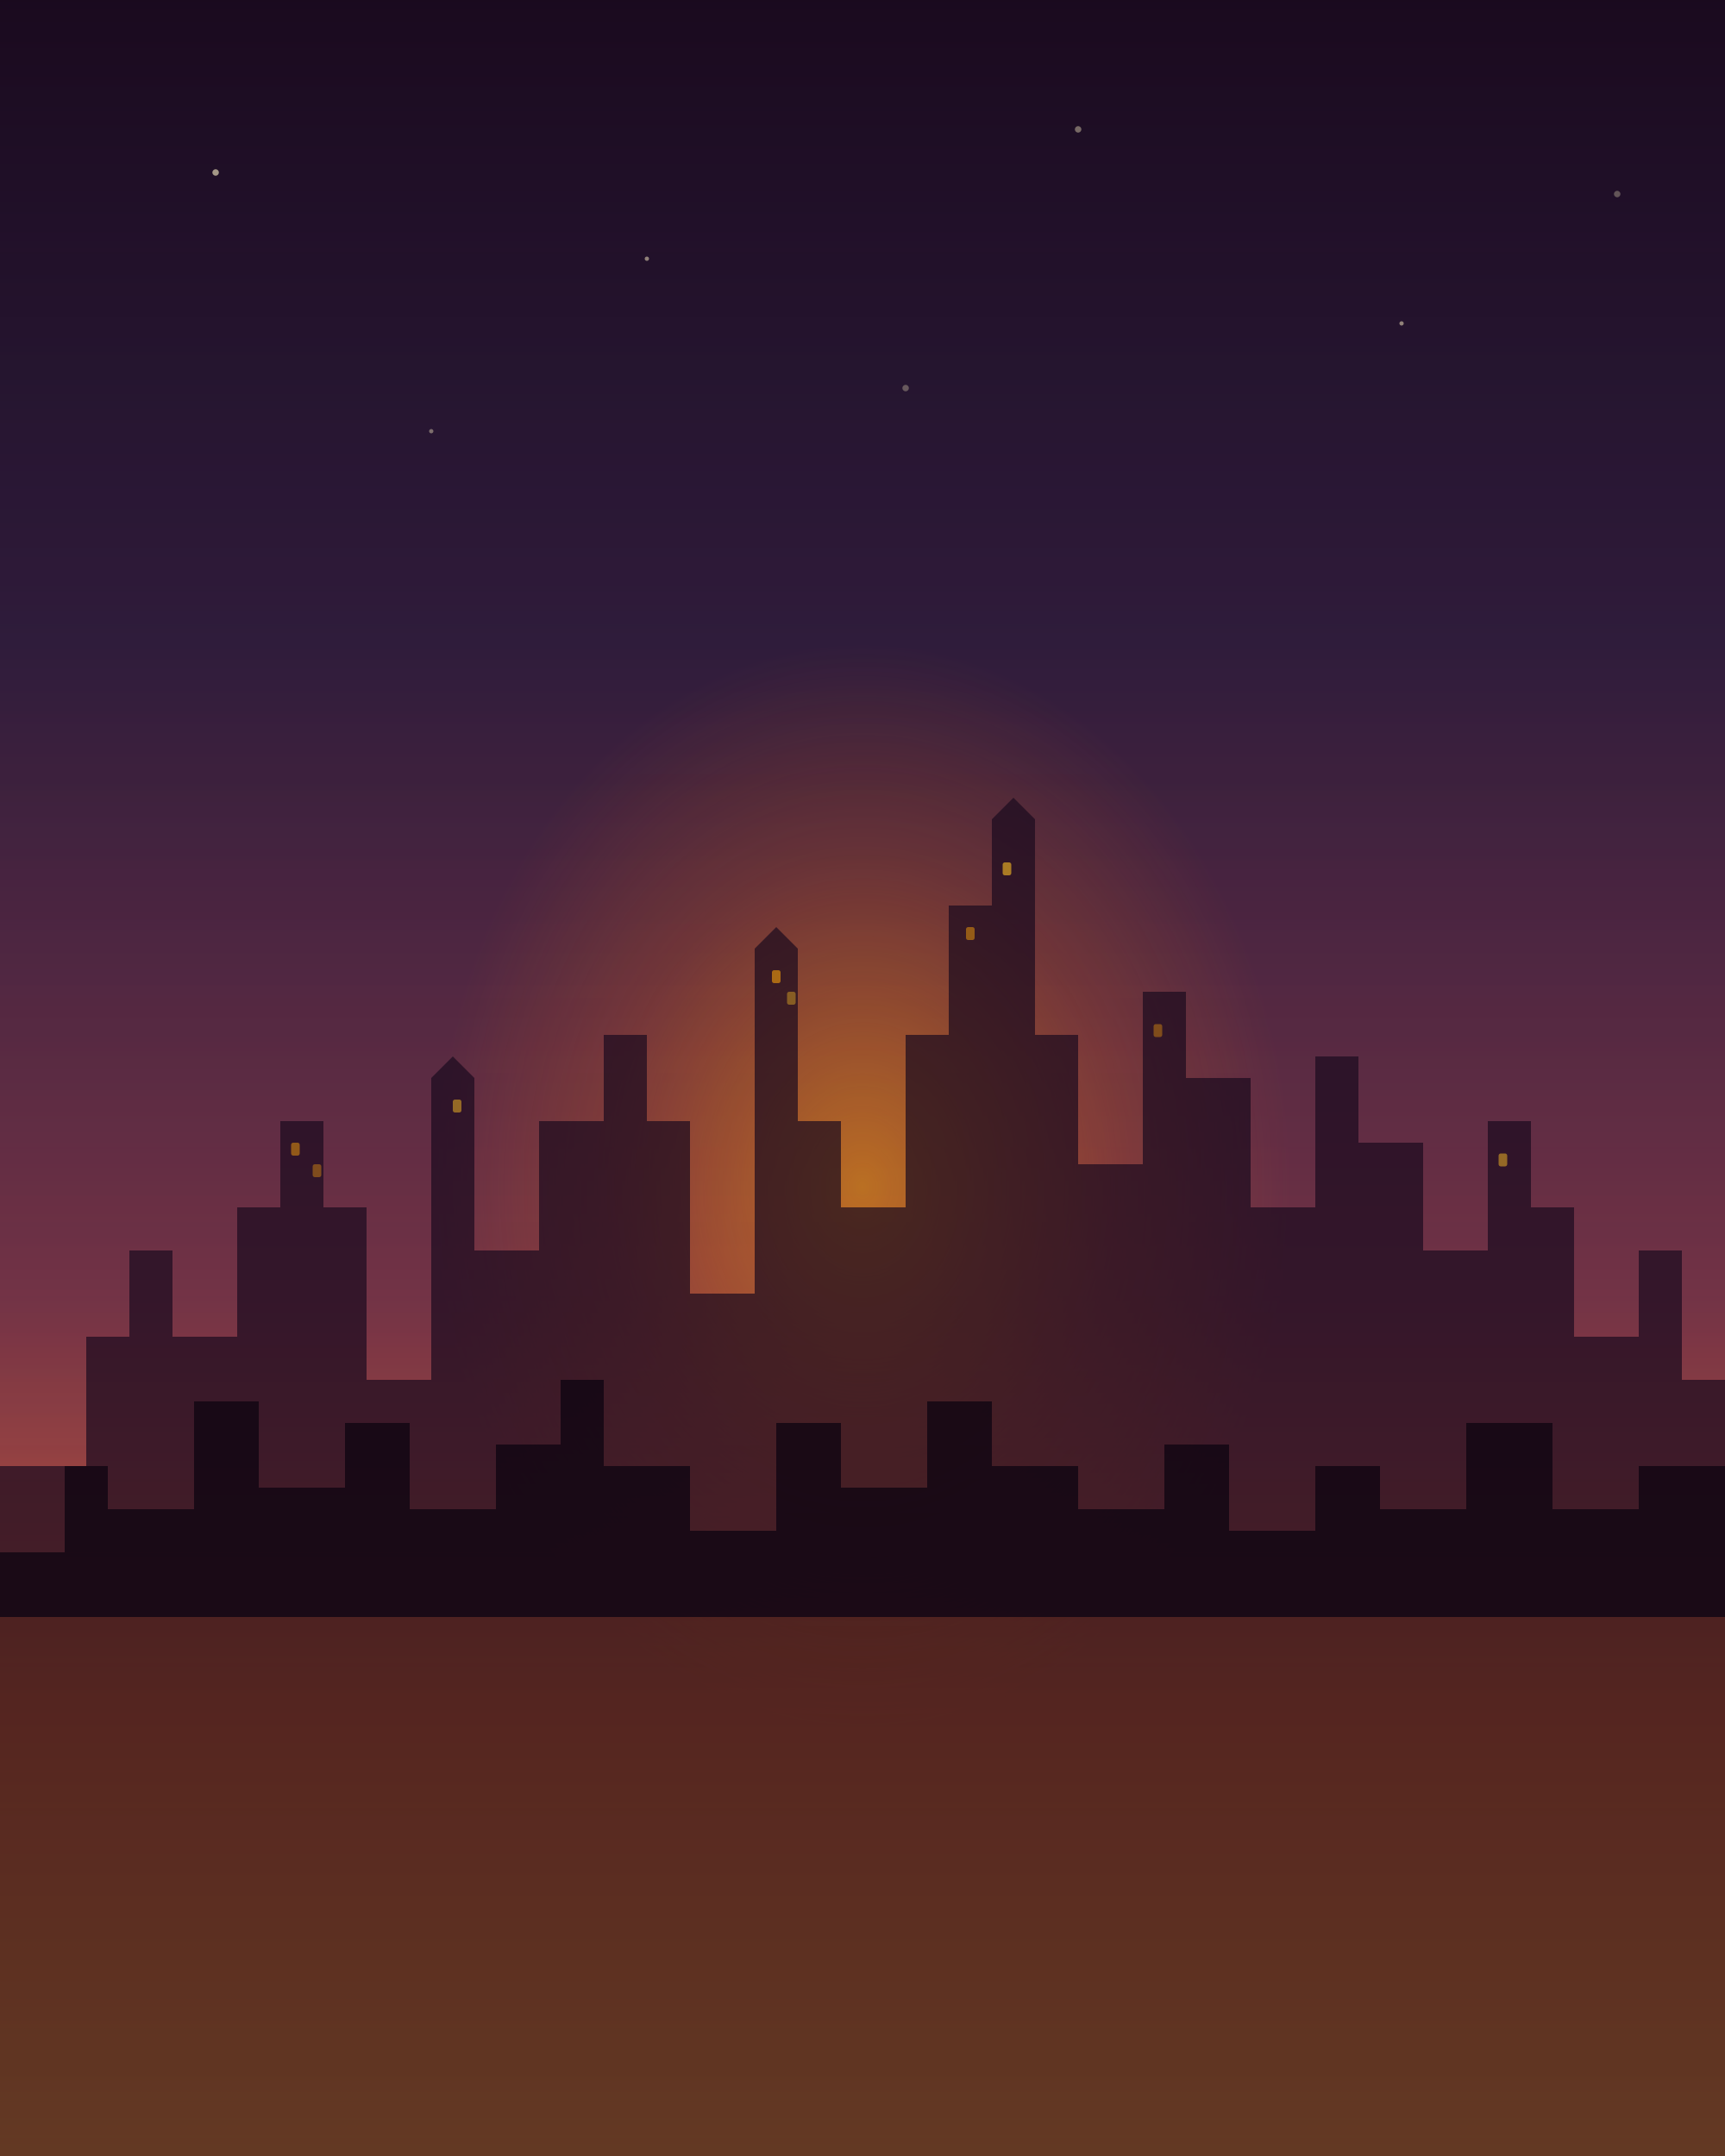
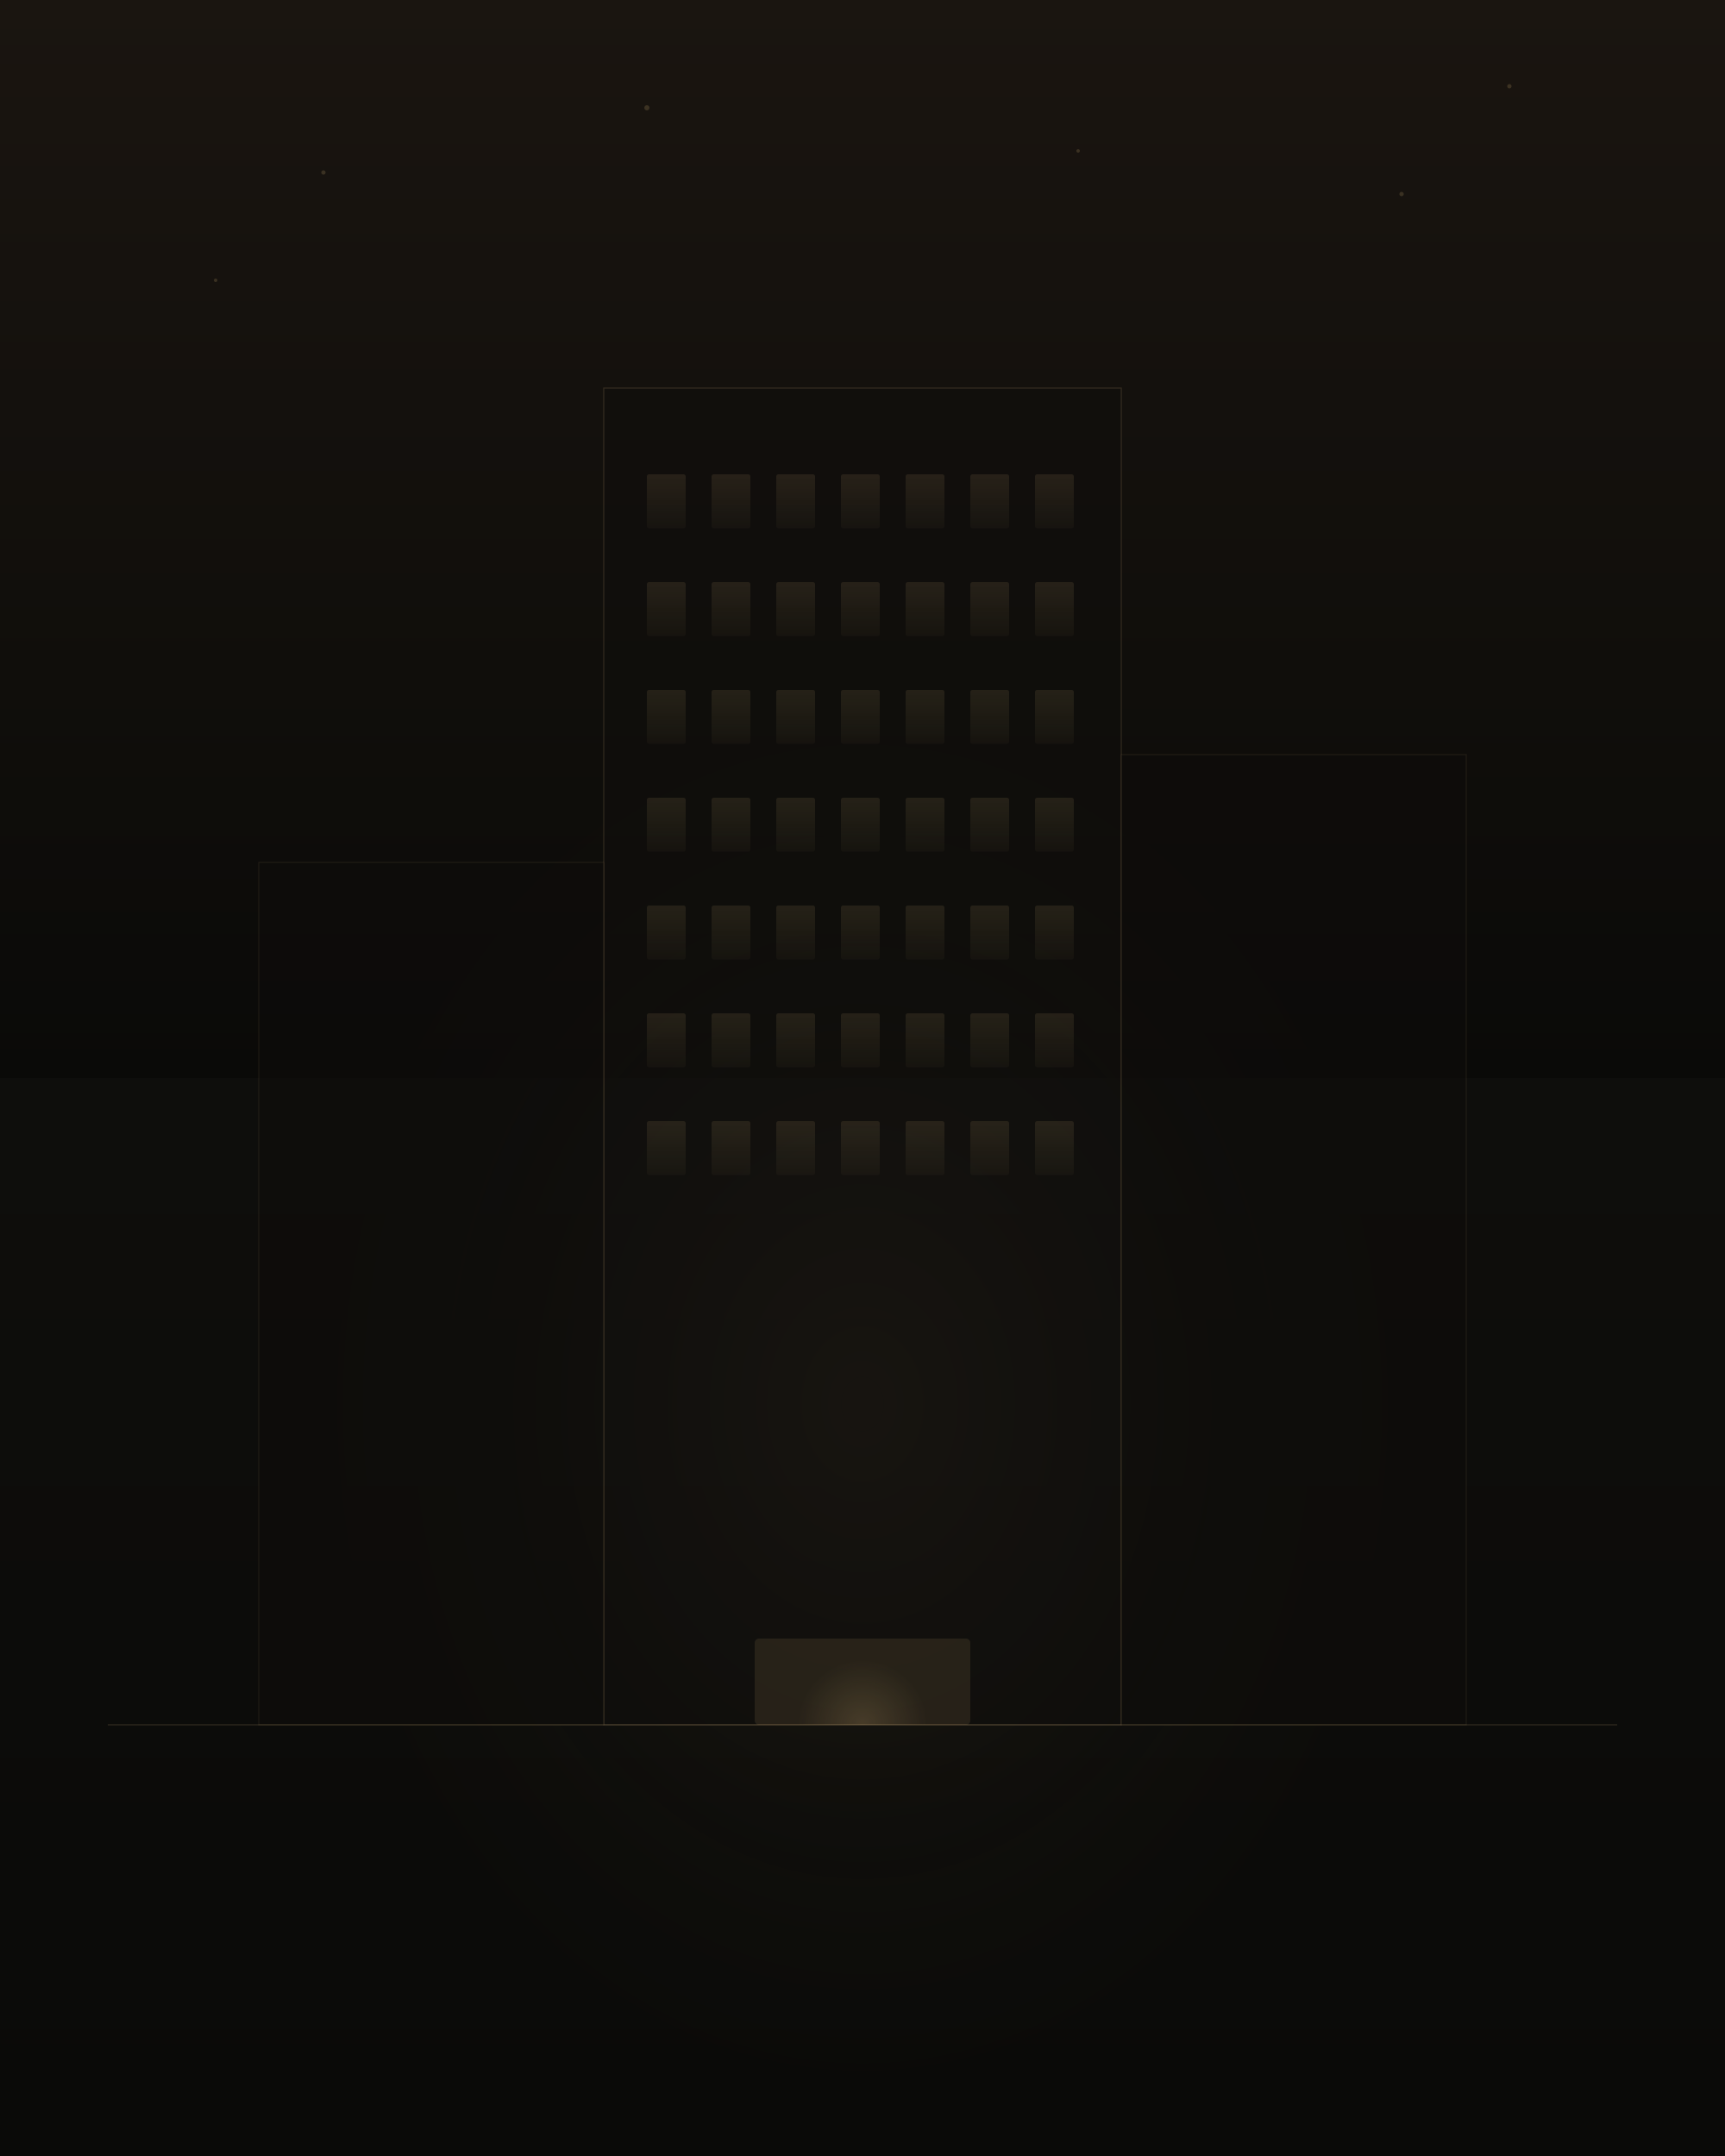
- <svg xmlns="http://www.w3.org/2000/svg" width="800" height="1000" viewBox="0 0 800 1000">
+ <svg xmlns="http://www.w3.org/2000/svg" viewBox="0 0 800 1000" width="800" height="1000">
  <defs>
    <linearGradient id="bg" x1="0%" y1="0%" x2="0%" y2="100%">
-       <stop offset="0%" stop-color="#1a0a1e" />
-       <stop offset="30%" stop-color="#2d1b3d" />
-       <stop offset="60%" stop-color="#6b2f4a" />
-       <stop offset="80%" stop-color="#c2553d" />
-       <stop offset="100%" stop-color="#e8884a" />
+       <stop offset="0%" stop-color="#131210" />
+       <stop offset="100%" stop-color="#0a0a08" />
    </linearGradient>
-     <radialGradient id="sun" cx="50%" cy="55%" r="25%">
-       <stop offset="0%" stop-color="#f59e0b" stop-opacity="0.6" />
-       <stop offset="60%" stop-color="#f97316" stop-opacity="0.2" />
-       <stop offset="100%" stop-color="#f97316" stop-opacity="0" />
+     <linearGradient id="skyGlow" x1="0%" y1="0%" x2="0%" y2="100%">
+       <stop offset="0%" stop-color="#1a1510" stop-opacity="1" />
+       <stop offset="100%" stop-color="#0a0a08" stop-opacity="1" />
+     </linearGradient>
+     <radialGradient id="warmLight" cx="50%" cy="65%" r="35%">
+       <stop offset="0%" stop-color="#c9a96e" stop-opacity="0.12" />
+       <stop offset="100%" stop-color="#0a0a08" stop-opacity="0" />
    </radialGradient>
-     <linearGradient id="haze" x1="0%" y1="0%" x2="0%" y2="100%">
-       <stop offset="0%" stop-color="transparent" />
-       <stop offset="70%" stop-color="#f97316" stop-opacity="0.08" />
-       <stop offset="100%" stop-color="#f59e0b" stop-opacity="0.15" />
+     <linearGradient id="windowGlow" x1="0%" y1="0%" x2="0%" y2="100%">
+       <stop offset="0%" stop-color="#c9a96e" stop-opacity="0.5" />
+       <stop offset="100%" stop-color="#c9a96e" stop-opacity="0.15" />
    </linearGradient>
  </defs>
  <rect width="800" height="1000" fill="url(#bg)" />
-   <rect width="800" height="1000" fill="url(#sun)" />
-   <rect width="800" height="1000" fill="url(#haze)" />
-   <path d="M0 750 L0 680 L40 680 L40 620 L60 620 L60 580 L80 580 L80 620 L110 620 L110 560 L130 560 L130 520 L150 520 L150 560 L170 560 L170 640 L200 640 L200 500 L210 490 L220 500 L220 580 L250 580 L250 520 L280 520 L280 480 L300 480 L300 520 L320 520 L320 600 L350 600 L350 440 L360 430 L370 440 L370 520 L390 520 L390 560 L420 560 L420 480 L440 480 L440 420 L460 420 L460 380 L470 370 L480 380 L480 480 L500 480 L500 540 L530 540 L530 460 L550 460 L550 500 L580 500 L580 560 L610 560 L610 490 L630 490 L630 530 L660 530 L660 580 L690 580 L690 520 L710 520 L710 560 L730 560 L730 620 L760 620 L760 580 L780 580 L780 640 L800 640 L800 750 Z" fill="#1a0a1e" fill-opacity="0.7" />
-   <path d="M0 750 L0 720 L30 720 L30 680 L50 680 L50 700 L90 700 L90 650 L120 650 L120 690 L160 690 L160 660 L190 660 L190 700 L230 700 L230 670 L260 670 L260 640 L280 640 L280 680 L320 680 L320 710 L360 710 L360 660 L390 660 L390 690 L430 690 L430 650 L460 650 L460 680 L500 680 L500 700 L540 700 L540 670 L570 670 L570 710 L610 710 L610 680 L640 680 L640 700 L680 700 L680 660 L720 660 L720 700 L760 700 L760 680 L800 680 L800 750 Z" fill="#0f0612" fill-opacity="0.8" />
-   <rect x="135" y="530" width="4" height="6" fill="#f59e0b" fill-opacity="0.5" rx="1" />
-   <rect x="145" y="540" width="4" height="6" fill="#f59e0b" fill-opacity="0.4" rx="1" />
-   <rect x="210" y="510" width="4" height="6" fill="#fbbf24" fill-opacity="0.5" rx="1" />
-   <rect x="358" y="450" width="4" height="6" fill="#f59e0b" fill-opacity="0.6" rx="1" />
-   <rect x="365" y="460" width="4" height="6" fill="#fbbf24" fill-opacity="0.4" rx="1" />
-   <rect x="448" y="430" width="4" height="6" fill="#f59e0b" fill-opacity="0.5" rx="1" />
-   <rect x="465" y="400" width="4" height="6" fill="#fbbf24" fill-opacity="0.6" rx="1" />
-   <rect x="535" y="475" width="4" height="6" fill="#f59e0b" fill-opacity="0.4" rx="1" />
-   <rect x="695" y="535" width="4" height="6" fill="#fbbf24" fill-opacity="0.5" rx="1" />
-   <rect x="0" y="750" width="800" height="250" fill="#0a0410" fill-opacity="0.6" />
-   <circle cx="100" cy="80" r="1.5" fill="#fef3c7" fill-opacity="0.6" />
-   <circle cx="300" cy="120" r="1" fill="#fef3c7" fill-opacity="0.5" />
-   <circle cx="500" cy="60" r="1.5" fill="#fef3c7" fill-opacity="0.4" />
-   <circle cx="650" cy="150" r="1" fill="#fef3c7" fill-opacity="0.5" />
-   <circle cx="750" cy="90" r="1.5" fill="#fef3c7" fill-opacity="0.3" />
-   <circle cx="200" cy="200" r="1" fill="#fef3c7" fill-opacity="0.4" />
-   <circle cx="420" cy="180" r="1.5" fill="#fef3c7" fill-opacity="0.3" />
+   <rect width="800" height="500" fill="url(#skyGlow)" />
+   <rect width="800" height="1000" fill="url(#warmLight)" />
+   <g opacity="0.6">
+     <rect x="280" y="180" width="240" height="620" fill="#0f0e0c" stroke="#c9a96e" stroke-width="0.5" stroke-opacity="0.3" />
+     <g fill="url(#windowGlow)" opacity="0.4">
+       <rect x="300" y="220" width="18" height="25" rx="1" />
+       <rect x="330" y="220" width="18" height="25" rx="1" />
+       <rect x="360" y="220" width="18" height="25" rx="1" />
+       <rect x="390" y="220" width="18" height="25" rx="1" />
+       <rect x="420" y="220" width="18" height="25" rx="1" />
+       <rect x="450" y="220" width="18" height="25" rx="1" />
+       <rect x="480" y="220" width="18" height="25" rx="1" />
+       <rect x="300" y="270" width="18" height="25" rx="1" />
+       <rect x="330" y="270" width="18" height="25" rx="1" />
+       <rect x="360" y="270" width="18" height="25" rx="1" />
+       <rect x="390" y="270" width="18" height="25" rx="1" />
+       <rect x="420" y="270" width="18" height="25" rx="1" />
+       <rect x="450" y="270" width="18" height="25" rx="1" />
+       <rect x="480" y="270" width="18" height="25" rx="1" />
+       <rect x="300" y="320" width="18" height="25" rx="1" />
+       <rect x="330" y="320" width="18" height="25" rx="1" />
+       <rect x="360" y="320" width="18" height="25" rx="1" />
+       <rect x="390" y="320" width="18" height="25" rx="1" />
+       <rect x="420" y="320" width="18" height="25" rx="1" />
+       <rect x="450" y="320" width="18" height="25" rx="1" />
+       <rect x="480" y="320" width="18" height="25" rx="1" />
+       <rect x="300" y="370" width="18" height="25" rx="1" />
+       <rect x="330" y="370" width="18" height="25" rx="1" />
+       <rect x="360" y="370" width="18" height="25" rx="1" />
+       <rect x="390" y="370" width="18" height="25" rx="1" />
+       <rect x="420" y="370" width="18" height="25" rx="1" />
+       <rect x="450" y="370" width="18" height="25" rx="1" />
+       <rect x="480" y="370" width="18" height="25" rx="1" />
+       <rect x="300" y="420" width="18" height="25" rx="1" />
+       <rect x="330" y="420" width="18" height="25" rx="1" />
+       <rect x="360" y="420" width="18" height="25" rx="1" />
+       <rect x="390" y="420" width="18" height="25" rx="1" />
+       <rect x="420" y="420" width="18" height="25" rx="1" />
+       <rect x="450" y="420" width="18" height="25" rx="1" />
+       <rect x="480" y="420" width="18" height="25" rx="1" />
+       <rect x="300" y="470" width="18" height="25" rx="1" />
+       <rect x="330" y="470" width="18" height="25" rx="1" />
+       <rect x="360" y="470" width="18" height="25" rx="1" />
+       <rect x="390" y="470" width="18" height="25" rx="1" />
+       <rect x="420" y="470" width="18" height="25" rx="1" />
+       <rect x="450" y="470" width="18" height="25" rx="1" />
+       <rect x="480" y="470" width="18" height="25" rx="1" />
+       <rect x="300" y="520" width="18" height="25" rx="1" />
+       <rect x="330" y="520" width="18" height="25" rx="1" />
+       <rect x="360" y="520" width="18" height="25" rx="1" />
+       <rect x="390" y="520" width="18" height="25" rx="1" />
+       <rect x="420" y="520" width="18" height="25" rx="1" />
+       <rect x="450" y="520" width="18" height="25" rx="1" />
+       <rect x="480" y="520" width="18" height="25" rx="1" />
+     </g>
+   </g>
+   <rect x="120" y="400" width="160" height="400" fill="#0d0c0a" stroke="#c9a96e" stroke-width="0.4" stroke-opacity="0.2" opacity="0.6" />
+   <rect x="520" y="350" width="160" height="450" fill="#0d0c0a" stroke="#c9a96e" stroke-width="0.4" stroke-opacity="0.2" opacity="0.6" />
+   <rect x="350" y="760" width="100" height="40" fill="#c9a96e" opacity="0.12" rx="2" />
+   <radialGradient id="entrGlow" cx="50%" cy="100%" r="30%">
+     <stop offset="0%" stop-color="#c9a96e" stop-opacity="0.2" />
+     <stop offset="100%" stop-color="#c9a96e" stop-opacity="0" />
+   </radialGradient>
+   <rect x="350" y="700" width="100" height="100" fill="url(#entrGlow)" />
+   <line x1="50" y1="800" x2="750" y2="800" stroke="#c9a96e" stroke-width="0.5" opacity="0.2" />
+   <g fill="#c9a96e" opacity="0.2">
+     <circle cx="150" cy="80" r="1" />
+     <circle cx="300" cy="50" r="1.2" />
+     <circle cx="500" cy="70" r="0.8" />
+     <circle cx="650" cy="90" r="1" />
+     <circle cx="100" cy="130" r="0.8" />
+     <circle cx="700" cy="40" r="1" />
+   </g>
</svg>
